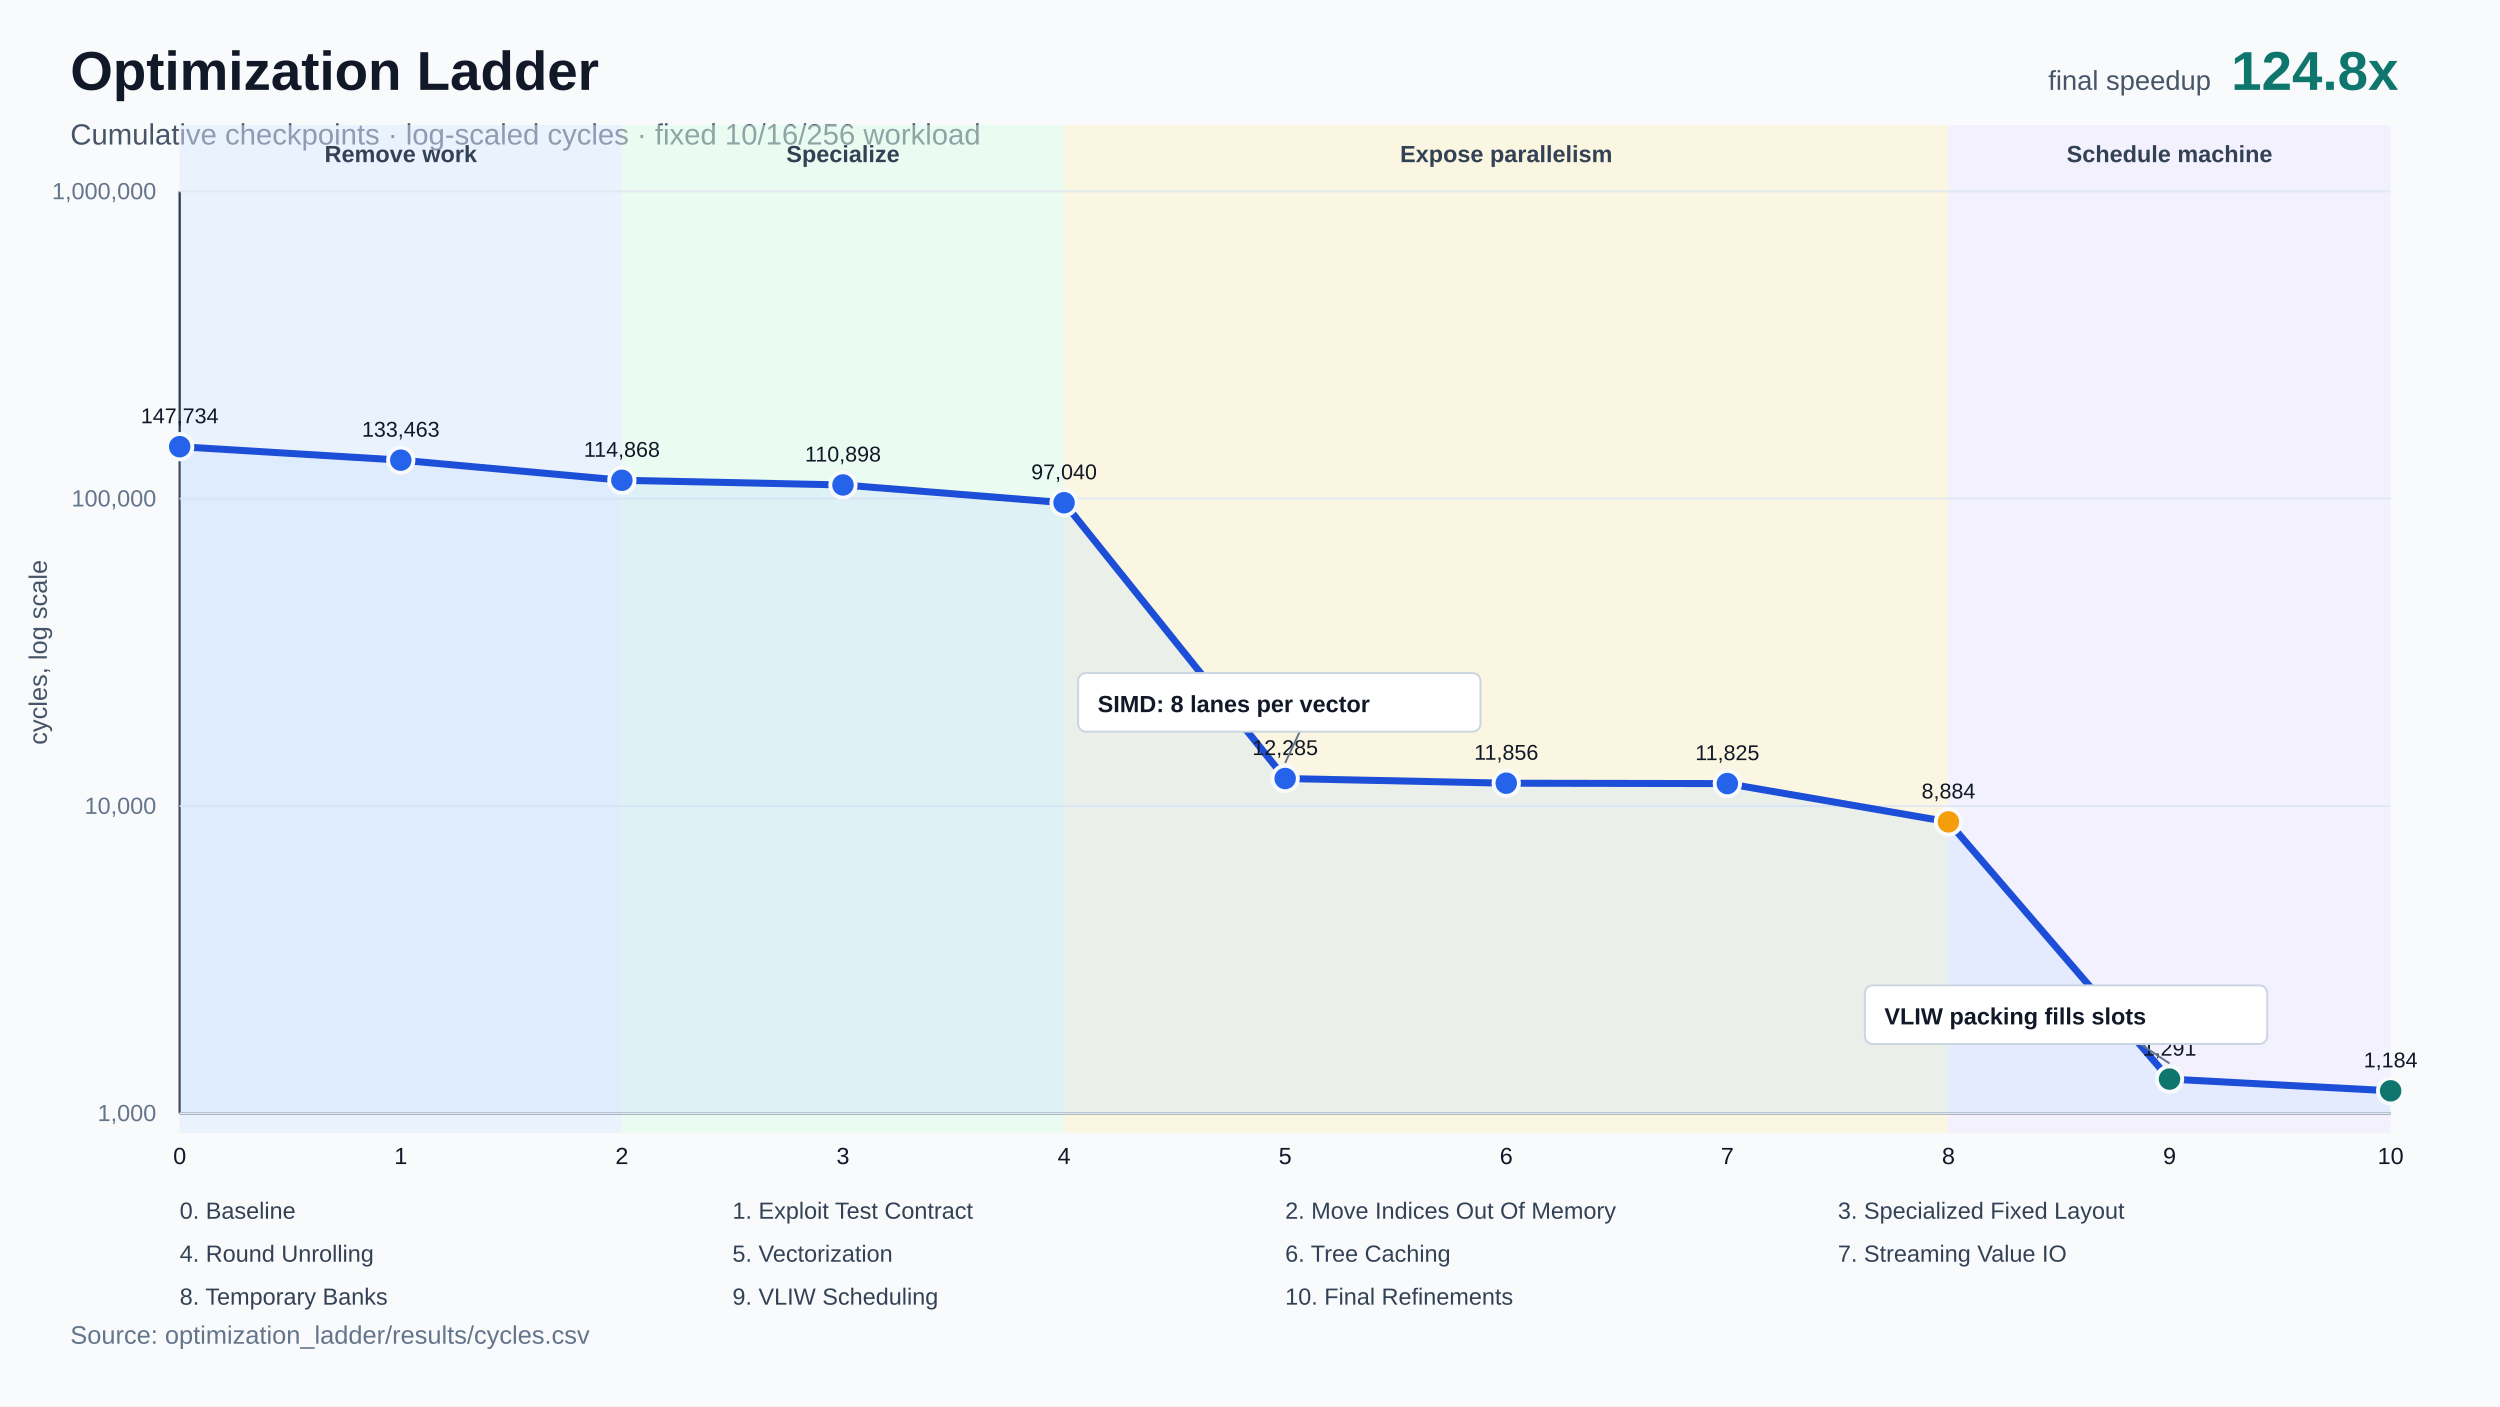
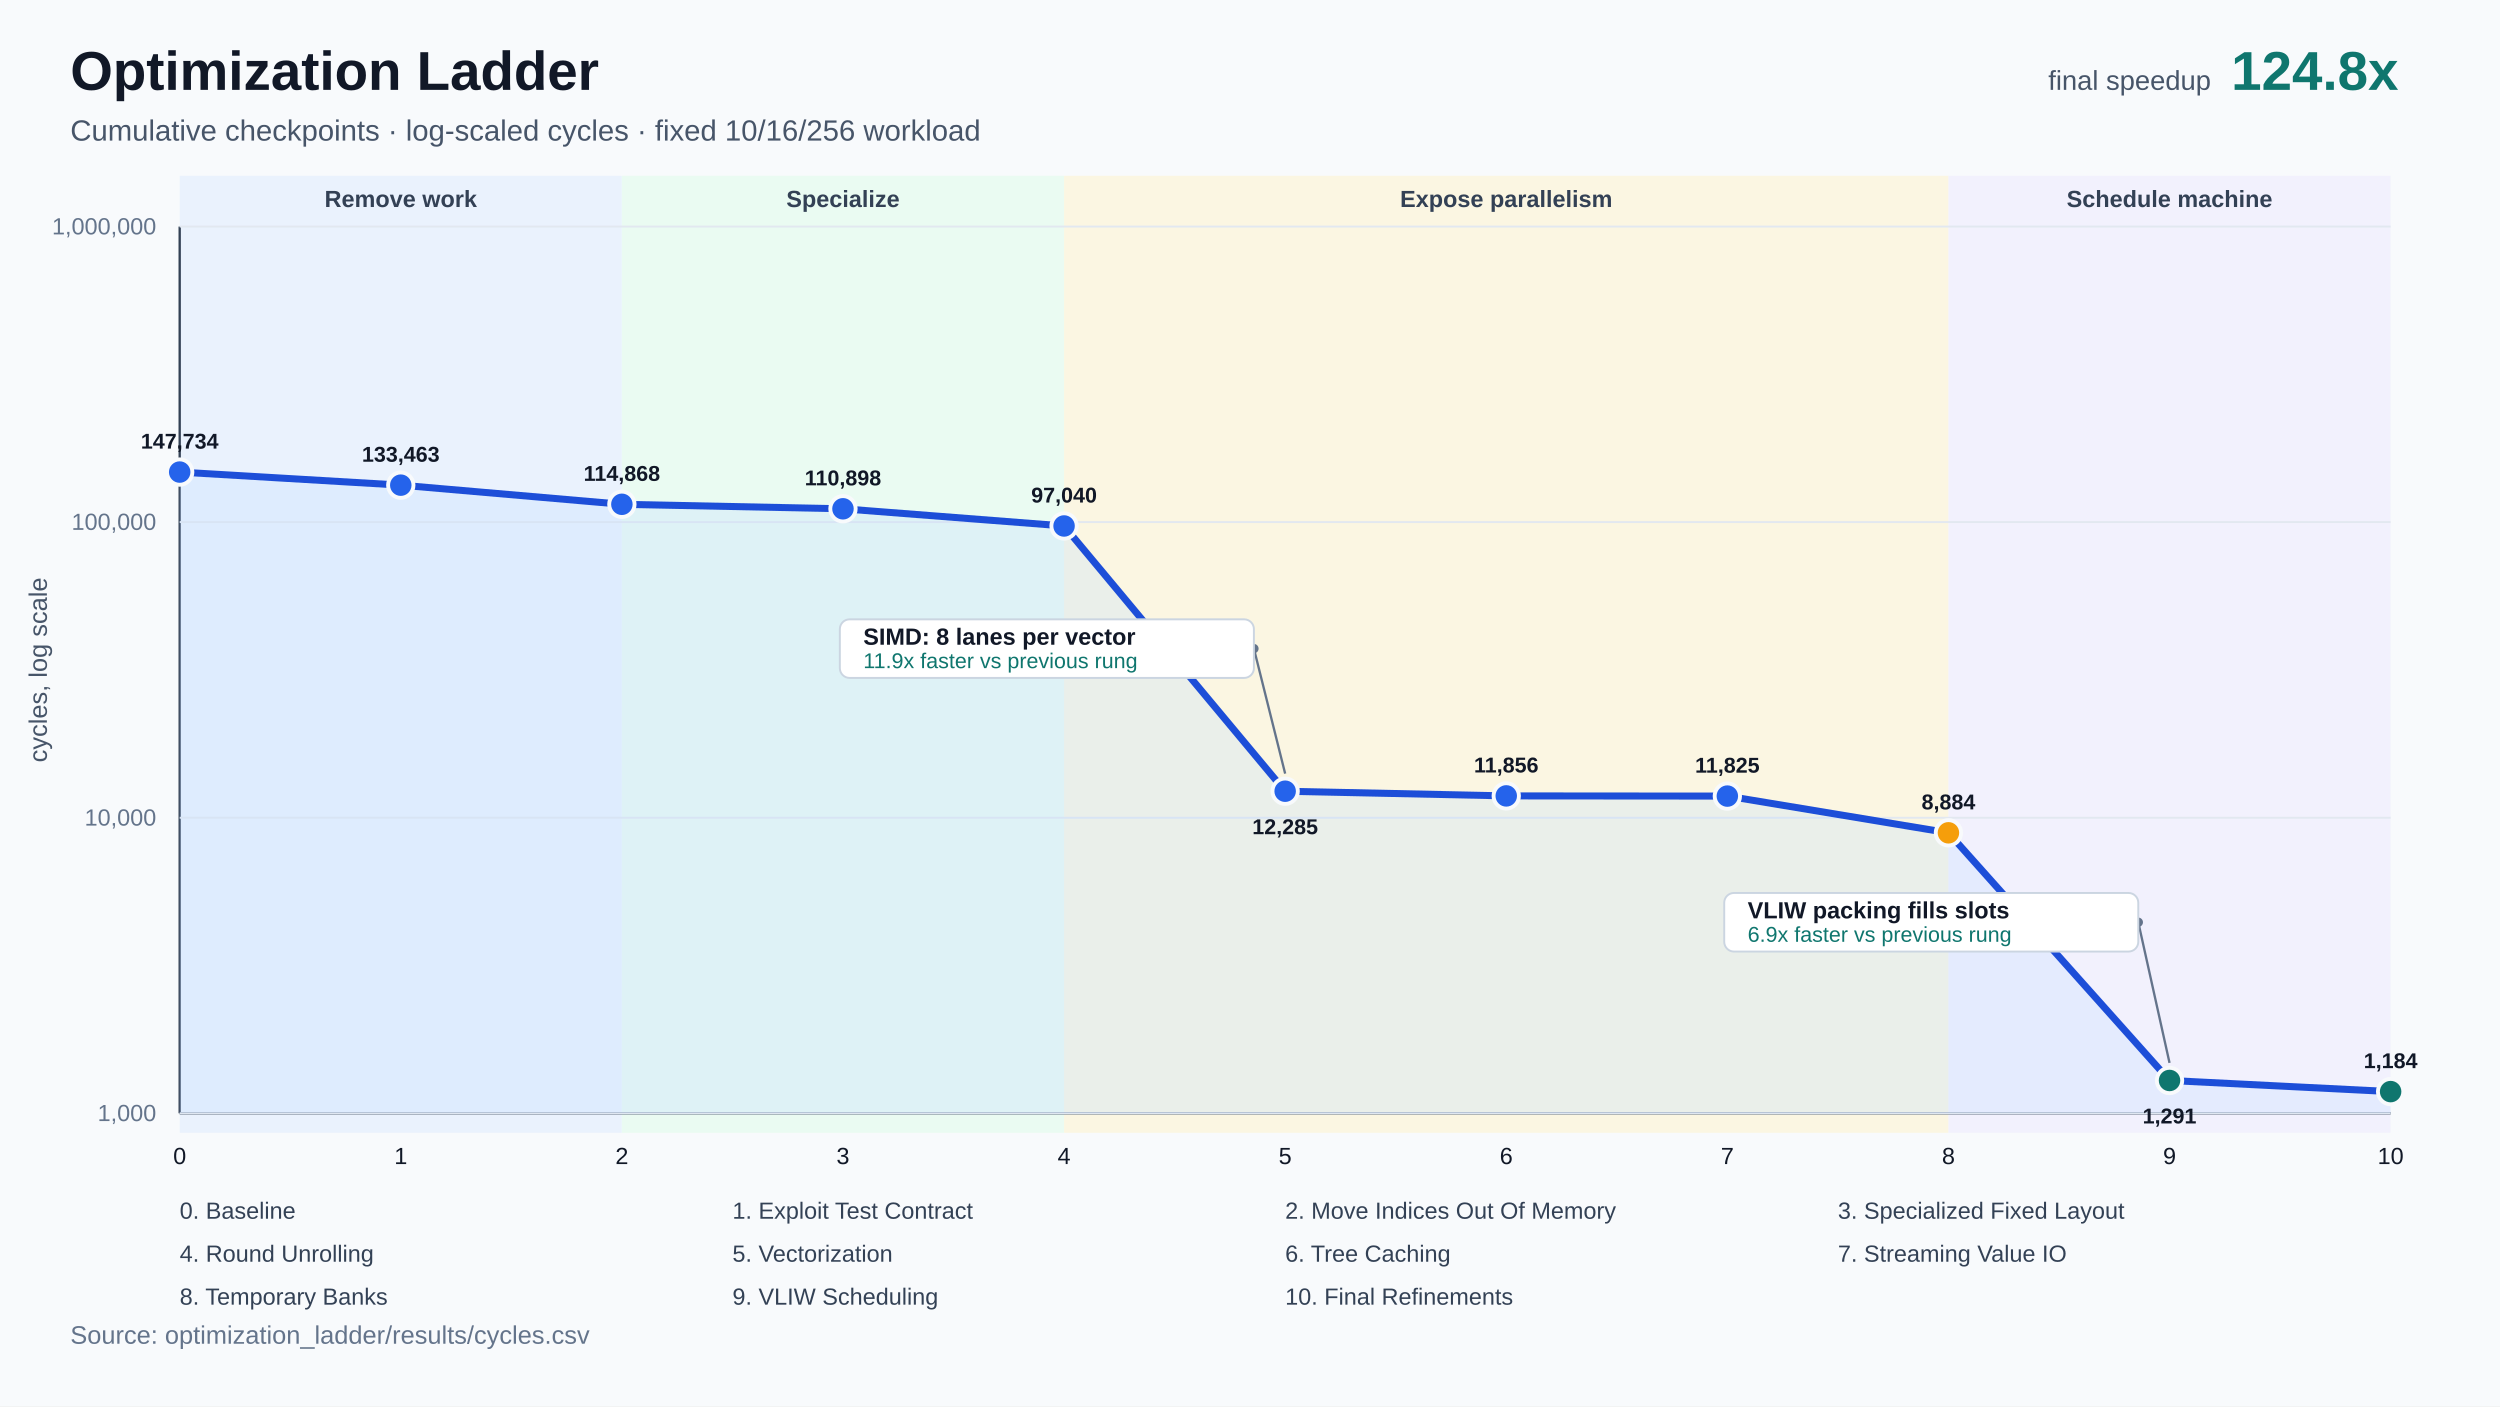
<svg xmlns="http://www.w3.org/2000/svg" width="1280" height="720" viewBox="0 0 1280 720">
  <rect width="100%" height="100%" fill="#f8fafc" />
  <text x="36" y="46" font-family="Arial, sans-serif" font-size="28" font-weight="700" fill="#111827">Optimization Ladder</text>
-   <text x="36" y="74" font-family="Arial, sans-serif" font-size="15" fill="#475569">Cumulative checkpoints · log-scaled cycles · fixed 10/16/256 workload</text>
+   <text x="36" y="72" font-family="Arial, sans-serif" font-size="15" fill="#475569">Cumulative checkpoints · log-scaled cycles · fixed 10/16/256 workload</text>
  <text x="1132" y="46" text-anchor="end" font-family="Arial, sans-serif" font-size="14" fill="#475569">final speedup</text>
  <text x="1228" y="46" text-anchor="end" font-family="Arial, sans-serif" font-size="28" font-weight="700" fill="#0f766e">124.8x</text>
-   <rect x="92.0" y="64" width="226.4" height="516" fill="#dbeafe" opacity="0.48" />
-   <text x="205.2" y="83" text-anchor="middle" font-family="Arial, sans-serif" font-size="12" font-weight="700" fill="#334155">Remove work</text>
-   <rect x="318.4" y="64" width="226.4" height="516" fill="#dcfce7" opacity="0.48" />
-   <text x="431.6" y="83" text-anchor="middle" font-family="Arial, sans-serif" font-size="12" font-weight="700" fill="#334155">Specialize</text>
-   <rect x="544.8" y="64" width="452.8" height="516" fill="#fef3c7" opacity="0.48" />
-   <text x="771.2" y="83" text-anchor="middle" font-family="Arial, sans-serif" font-size="12" font-weight="700" fill="#334155">Expose parallelism</text>
-   <rect x="997.6" y="64" width="226.4" height="516" fill="#ede9fe" opacity="0.48" />
-   <text x="1110.8" y="83" text-anchor="middle" font-family="Arial, sans-serif" font-size="12" font-weight="700" fill="#334155">Schedule machine</text>
+   <rect x="92.0" y="90" width="226.4" height="490" fill="#dbeafe" opacity="0.48" />
+   <text x="205.2" y="106" text-anchor="middle" font-family="Arial, sans-serif" font-size="12" font-weight="700" fill="#334155">Remove work</text>
+   <rect x="318.4" y="90" width="226.4" height="490" fill="#dcfce7" opacity="0.48" />
+   <text x="431.6" y="106" text-anchor="middle" font-family="Arial, sans-serif" font-size="12" font-weight="700" fill="#334155">Specialize</text>
+   <rect x="544.8" y="90" width="452.8" height="490" fill="#fef3c7" opacity="0.48" />
+   <text x="771.2" y="106" text-anchor="middle" font-family="Arial, sans-serif" font-size="12" font-weight="700" fill="#334155">Expose parallelism</text>
+   <rect x="997.6" y="90" width="226.4" height="490" fill="#ede9fe" opacity="0.48" />
+   <text x="1110.8" y="106" text-anchor="middle" font-family="Arial, sans-serif" font-size="12" font-weight="700" fill="#334155">Schedule machine</text>
  <line x1="92" y1="570" x2="1224" y2="570" stroke="#334155" stroke-width="1.2" />
-   <line x1="92" y1="98" x2="92" y2="570" stroke="#334155" stroke-width="1.2" />
+   <line x1="92" y1="116" x2="92" y2="570" stroke="#334155" stroke-width="1.2" />
  <line x1="92" y1="570.0" x2="1224" y2="570.0" stroke="#e2e8f0" stroke-width="1" />
  <text x="80" y="574.0" text-anchor="end" font-family="Arial, sans-serif" font-size="12" fill="#64748b">1,000</text>
-   <line x1="92" y1="412.7" x2="1224" y2="412.7" stroke="#e2e8f0" stroke-width="1" />
-   <text x="80" y="416.7" text-anchor="end" font-family="Arial, sans-serif" font-size="12" fill="#64748b">10,000</text>
-   <line x1="92" y1="255.3" x2="1224" y2="255.3" stroke="#e2e8f0" stroke-width="1" />
-   <text x="80" y="259.3" text-anchor="end" font-family="Arial, sans-serif" font-size="12" fill="#64748b">100,000</text>
-   <line x1="92" y1="98.0" x2="1224" y2="98.0" stroke="#e2e8f0" stroke-width="1" />
-   <text x="80" y="102.0" text-anchor="end" font-family="Arial, sans-serif" font-size="12" fill="#64748b">1,000,000</text>
-   <text x="24" y="334.0" transform="rotate(-90 24 334.0)" text-anchor="middle" font-family="Arial, sans-serif" font-size="13" fill="#475569">cycles, log scale</text>
-   <polygon points="92.0,570.0 92.0,228.7 205.2,235.6 318.4,245.9 431.6,248.3 544.8,257.4 658.0,398.6 771.2,401.0 884.4,401.2 997.6,420.8 1110.8,552.5 1224.0,558.5 1224.0,570.0" fill="#bfdbfe" opacity="0.28" />
-   <polyline points="92.0,228.7 205.2,235.6 318.4,245.9 431.6,248.3 544.8,257.4 658.0,398.6 771.2,401.0 884.4,401.2 997.6,420.8 1110.8,552.5 1224.0,558.5" fill="none" stroke="#1d4ed8" stroke-width="3.6" stroke-linejoin="round" stroke-linecap="round" />
-   <circle cx="92.0" cy="228.7" r="6.5" fill="#2563eb" stroke="#f8fafc" stroke-width="2" />
+   <line x1="92" y1="418.7" x2="1224" y2="418.7" stroke="#e2e8f0" stroke-width="1" />
+   <text x="80" y="422.7" text-anchor="end" font-family="Arial, sans-serif" font-size="12" fill="#64748b">10,000</text>
+   <line x1="92" y1="267.3" x2="1224" y2="267.3" stroke="#e2e8f0" stroke-width="1" />
+   <text x="80" y="271.3" text-anchor="end" font-family="Arial, sans-serif" font-size="12" fill="#64748b">100,000</text>
+   <line x1="92" y1="116.0" x2="1224" y2="116.0" stroke="#e2e8f0" stroke-width="1" />
+   <text x="80" y="120.0" text-anchor="end" font-family="Arial, sans-serif" font-size="12" fill="#64748b">1,000,000</text>
+   <text x="24" y="343.0" transform="rotate(-90 24 343.0)" text-anchor="middle" font-family="Arial, sans-serif" font-size="13" fill="#475569">cycles, log scale</text>
+   <polygon points="92.0,570.0 92.0,241.7 205.2,248.4 318.4,258.2 431.6,260.5 544.8,269.3 658.0,405.1 771.2,407.5 884.4,407.6 997.6,426.4 1110.8,553.2 1224.0,558.9 1224.0,570.0" fill="#bfdbfe" opacity="0.28" />
+   <polyline points="92.0,241.7 205.2,248.4 318.4,258.2 431.6,260.5 544.8,269.3 658.0,405.1 771.2,407.5 884.4,407.6 997.6,426.4 1110.8,553.2 1224.0,558.9" fill="none" stroke="#1d4ed8" stroke-width="3.6" stroke-linejoin="round" stroke-linecap="round" />
+   <circle cx="92.0" cy="241.7" r="6.5" fill="#2563eb" stroke="#f8fafc" stroke-width="2" />
  <text x="92.0" y="596" text-anchor="middle" font-family="Arial, sans-serif" font-size="12" fill="#111827">0</text>
-   <text x="92.0" y="216.7" text-anchor="middle" font-family="Arial, sans-serif" font-size="11" fill="#111827">147,734</text>
-   <circle cx="205.2" cy="235.6" r="6.5" fill="#2563eb" stroke="#f8fafc" stroke-width="2" />
+   <text x="92.0" y="229.7" text-anchor="middle" font-family="Arial, sans-serif" font-size="11" font-weight="700" fill="#111827">147,734</text>
+   <circle cx="205.2" cy="248.4" r="6.5" fill="#2563eb" stroke="#f8fafc" stroke-width="2" />
  <text x="205.2" y="596" text-anchor="middle" font-family="Arial, sans-serif" font-size="12" fill="#111827">1</text>
-   <text x="205.2" y="223.6" text-anchor="middle" font-family="Arial, sans-serif" font-size="11" fill="#111827">133,463</text>
-   <circle cx="318.4" cy="245.9" r="6.5" fill="#2563eb" stroke="#f8fafc" stroke-width="2" />
+   <text x="205.2" y="236.4" text-anchor="middle" font-family="Arial, sans-serif" font-size="11" font-weight="700" fill="#111827">133,463</text>
+   <circle cx="318.4" cy="258.2" r="6.5" fill="#2563eb" stroke="#f8fafc" stroke-width="2" />
  <text x="318.4" y="596" text-anchor="middle" font-family="Arial, sans-serif" font-size="12" fill="#111827">2</text>
-   <text x="318.4" y="233.9" text-anchor="middle" font-family="Arial, sans-serif" font-size="11" fill="#111827">114,868</text>
-   <circle cx="431.6" cy="248.3" r="6.5" fill="#2563eb" stroke="#f8fafc" stroke-width="2" />
+   <text x="318.4" y="246.2" text-anchor="middle" font-family="Arial, sans-serif" font-size="11" font-weight="700" fill="#111827">114,868</text>
+   <circle cx="431.6" cy="260.5" r="6.5" fill="#2563eb" stroke="#f8fafc" stroke-width="2" />
  <text x="431.6" y="596" text-anchor="middle" font-family="Arial, sans-serif" font-size="12" fill="#111827">3</text>
-   <text x="431.6" y="236.3" text-anchor="middle" font-family="Arial, sans-serif" font-size="11" fill="#111827">110,898</text>
-   <circle cx="544.8" cy="257.4" r="6.5" fill="#2563eb" stroke="#f8fafc" stroke-width="2" />
+   <text x="431.6" y="248.5" text-anchor="middle" font-family="Arial, sans-serif" font-size="11" font-weight="700" fill="#111827">110,898</text>
+   <circle cx="544.8" cy="269.3" r="6.5" fill="#2563eb" stroke="#f8fafc" stroke-width="2" />
  <text x="544.8" y="596" text-anchor="middle" font-family="Arial, sans-serif" font-size="12" fill="#111827">4</text>
-   <text x="544.8" y="245.4" text-anchor="middle" font-family="Arial, sans-serif" font-size="11" fill="#111827">97,040</text>
-   <circle cx="658.0" cy="398.6" r="6.5" fill="#2563eb" stroke="#f8fafc" stroke-width="2" />
+   <text x="544.8" y="257.3" text-anchor="middle" font-family="Arial, sans-serif" font-size="11" font-weight="700" fill="#111827">97,040</text>
+   <circle cx="658.0" cy="405.1" r="6.5" fill="#2563eb" stroke="#f8fafc" stroke-width="2" />
  <text x="658.0" y="596" text-anchor="middle" font-family="Arial, sans-serif" font-size="12" fill="#111827">5</text>
-   <text x="658.0" y="386.6" text-anchor="middle" font-family="Arial, sans-serif" font-size="11" fill="#111827">12,285</text>
-   <circle cx="771.2" cy="401.0" r="6.5" fill="#2563eb" stroke="#f8fafc" stroke-width="2" />
+   <text x="658.0" y="427.1" text-anchor="middle" font-family="Arial, sans-serif" font-size="11" font-weight="700" fill="#111827">12,285</text>
+   <circle cx="771.2" cy="407.5" r="6.5" fill="#2563eb" stroke="#f8fafc" stroke-width="2" />
  <text x="771.2" y="596" text-anchor="middle" font-family="Arial, sans-serif" font-size="12" fill="#111827">6</text>
-   <text x="771.2" y="389.0" text-anchor="middle" font-family="Arial, sans-serif" font-size="11" fill="#111827">11,856</text>
-   <circle cx="884.4" cy="401.2" r="6.5" fill="#2563eb" stroke="#f8fafc" stroke-width="2" />
+   <text x="771.2" y="395.5" text-anchor="middle" font-family="Arial, sans-serif" font-size="11" font-weight="700" fill="#111827">11,856</text>
+   <circle cx="884.4" cy="407.6" r="6.5" fill="#2563eb" stroke="#f8fafc" stroke-width="2" />
  <text x="884.4" y="596" text-anchor="middle" font-family="Arial, sans-serif" font-size="12" fill="#111827">7</text>
-   <text x="884.4" y="389.2" text-anchor="middle" font-family="Arial, sans-serif" font-size="11" fill="#111827">11,825</text>
-   <circle cx="997.6" cy="420.8" r="6.5" fill="#f59e0b" stroke="#f8fafc" stroke-width="2" />
+   <text x="884.4" y="395.6" text-anchor="middle" font-family="Arial, sans-serif" font-size="11" font-weight="700" fill="#111827">11,825</text>
+   <circle cx="997.6" cy="426.4" r="6.5" fill="#f59e0b" stroke="#f8fafc" stroke-width="2" />
  <text x="997.6" y="596" text-anchor="middle" font-family="Arial, sans-serif" font-size="12" fill="#111827">8</text>
-   <text x="997.6" y="408.8" text-anchor="middle" font-family="Arial, sans-serif" font-size="11" fill="#111827">8,884</text>
-   <circle cx="1110.8" cy="552.5" r="6.5" fill="#0f766e" stroke="#f8fafc" stroke-width="2" />
+   <text x="997.6" y="414.4" text-anchor="middle" font-family="Arial, sans-serif" font-size="11" font-weight="700" fill="#111827">8,884</text>
+   <circle cx="1110.8" cy="553.2" r="6.5" fill="#0f766e" stroke="#f8fafc" stroke-width="2" />
  <text x="1110.8" y="596" text-anchor="middle" font-family="Arial, sans-serif" font-size="12" fill="#111827">9</text>
-   <text x="1110.8" y="540.5" text-anchor="middle" font-family="Arial, sans-serif" font-size="11" fill="#111827">1,291</text>
-   <circle cx="1224.0" cy="558.5" r="6.5" fill="#0f766e" stroke="#f8fafc" stroke-width="2" />
+   <text x="1110.8" y="575.2" text-anchor="middle" font-family="Arial, sans-serif" font-size="11" font-weight="700" fill="#111827">1,291</text>
+   <circle cx="1224.0" cy="558.9" r="6.5" fill="#0f766e" stroke="#f8fafc" stroke-width="2" />
  <text x="1224.0" y="596" text-anchor="middle" font-family="Arial, sans-serif" font-size="12" fill="#111827">10</text>
-   <text x="1224.0" y="546.5" text-anchor="middle" font-family="Arial, sans-serif" font-size="11" fill="#111827">1,184</text>
-   <line x1="658.0" y1="390.6" x2="672.0" y2="360.6" stroke="#64748b" stroke-width="1" />
-   <rect x="552.0" y="344.6" width="206" height="30" rx="4" fill="#ffffff" stroke="#cbd5e1" />
-   <text x="562.0" y="364.6" font-family="Arial, sans-serif" font-size="12" font-weight="700" fill="#111827">SIMD: 8 lanes per vector</text>
-   <line x1="1110.8" y1="544.5" x2="1074.8" y2="520.5" stroke="#64748b" stroke-width="1" />
-   <rect x="954.8" y="504.5" width="206" height="30" rx="4" fill="#ffffff" stroke="#cbd5e1" />
-   <text x="964.8" y="524.5" font-family="Arial, sans-serif" font-size="12" font-weight="700" fill="#111827">VLIW packing fills slots</text>
+   <text x="1224.0" y="546.9" text-anchor="middle" font-family="Arial, sans-serif" font-size="11" font-weight="700" fill="#111827">1,184</text>
+   <line x1="658.0" y1="396.1" x2="642.0" y2="332.1" stroke="#64748b" stroke-width="1.2" />
+   <circle cx="642.0" cy="332.1" r="2.4" fill="#64748b" />
+   <rect x="430.0" y="317.1" width="212" height="30" rx="5" fill="#ffffff" stroke="#cbd5e1" />
+   <text x="442.0" y="330.1" font-family="Arial, sans-serif" font-size="12" font-weight="700" fill="#111827">SIMD: 8 lanes per vector</text>
+   <text x="442.0" y="342.1" font-family="Arial, sans-serif" font-size="11" fill="#0f766e">11.9x faster vs previous rung</text>
+   <line x1="1110.8" y1="544.2" x2="1094.8" y2="472.2" stroke="#64748b" stroke-width="1.2" />
+   <circle cx="1094.8" cy="472.2" r="2.4" fill="#64748b" />
+   <rect x="882.8" y="457.2" width="212" height="30" rx="5" fill="#ffffff" stroke="#cbd5e1" />
+   <text x="894.8" y="470.2" font-family="Arial, sans-serif" font-size="12" font-weight="700" fill="#111827">VLIW packing fills slots</text>
+   <text x="894.8" y="482.2" font-family="Arial, sans-serif" font-size="11" fill="#0f766e">6.9x faster vs previous rung</text>
  <text x="92.0" y="624.0" font-family="Arial, sans-serif" font-size="12" fill="#334155">0. Baseline</text>
  <text x="375.0" y="624.0" font-family="Arial, sans-serif" font-size="12" fill="#334155">1. Exploit Test Contract</text>
  <text x="658.0" y="624.0" font-family="Arial, sans-serif" font-size="12" fill="#334155">2. Move Indices Out Of Memory</text>
  <text x="941.0" y="624.0" font-family="Arial, sans-serif" font-size="12" fill="#334155">3. Specialized Fixed Layout</text>
  <text x="92.0" y="646.0" font-family="Arial, sans-serif" font-size="12" fill="#334155">4. Round Unrolling</text>
  <text x="375.0" y="646.0" font-family="Arial, sans-serif" font-size="12" fill="#334155">5. Vectorization</text>
  <text x="658.0" y="646.0" font-family="Arial, sans-serif" font-size="12" fill="#334155">6. Tree Caching</text>
  <text x="941.0" y="646.0" font-family="Arial, sans-serif" font-size="12" fill="#334155">7. Streaming Value IO</text>
  <text x="92.0" y="668.0" font-family="Arial, sans-serif" font-size="12" fill="#334155">8. Temporary Banks</text>
  <text x="375.0" y="668.0" font-family="Arial, sans-serif" font-size="12" fill="#334155">9. VLIW Scheduling</text>
  <text x="658.0" y="668.0" font-family="Arial, sans-serif" font-size="12" fill="#334155">10. Final Refinements</text>
  <text x="36" y="688" font-family="Arial, sans-serif" font-size="13" fill="#64748b">Source: optimization_ladder/results/cycles.csv</text>
</svg>
